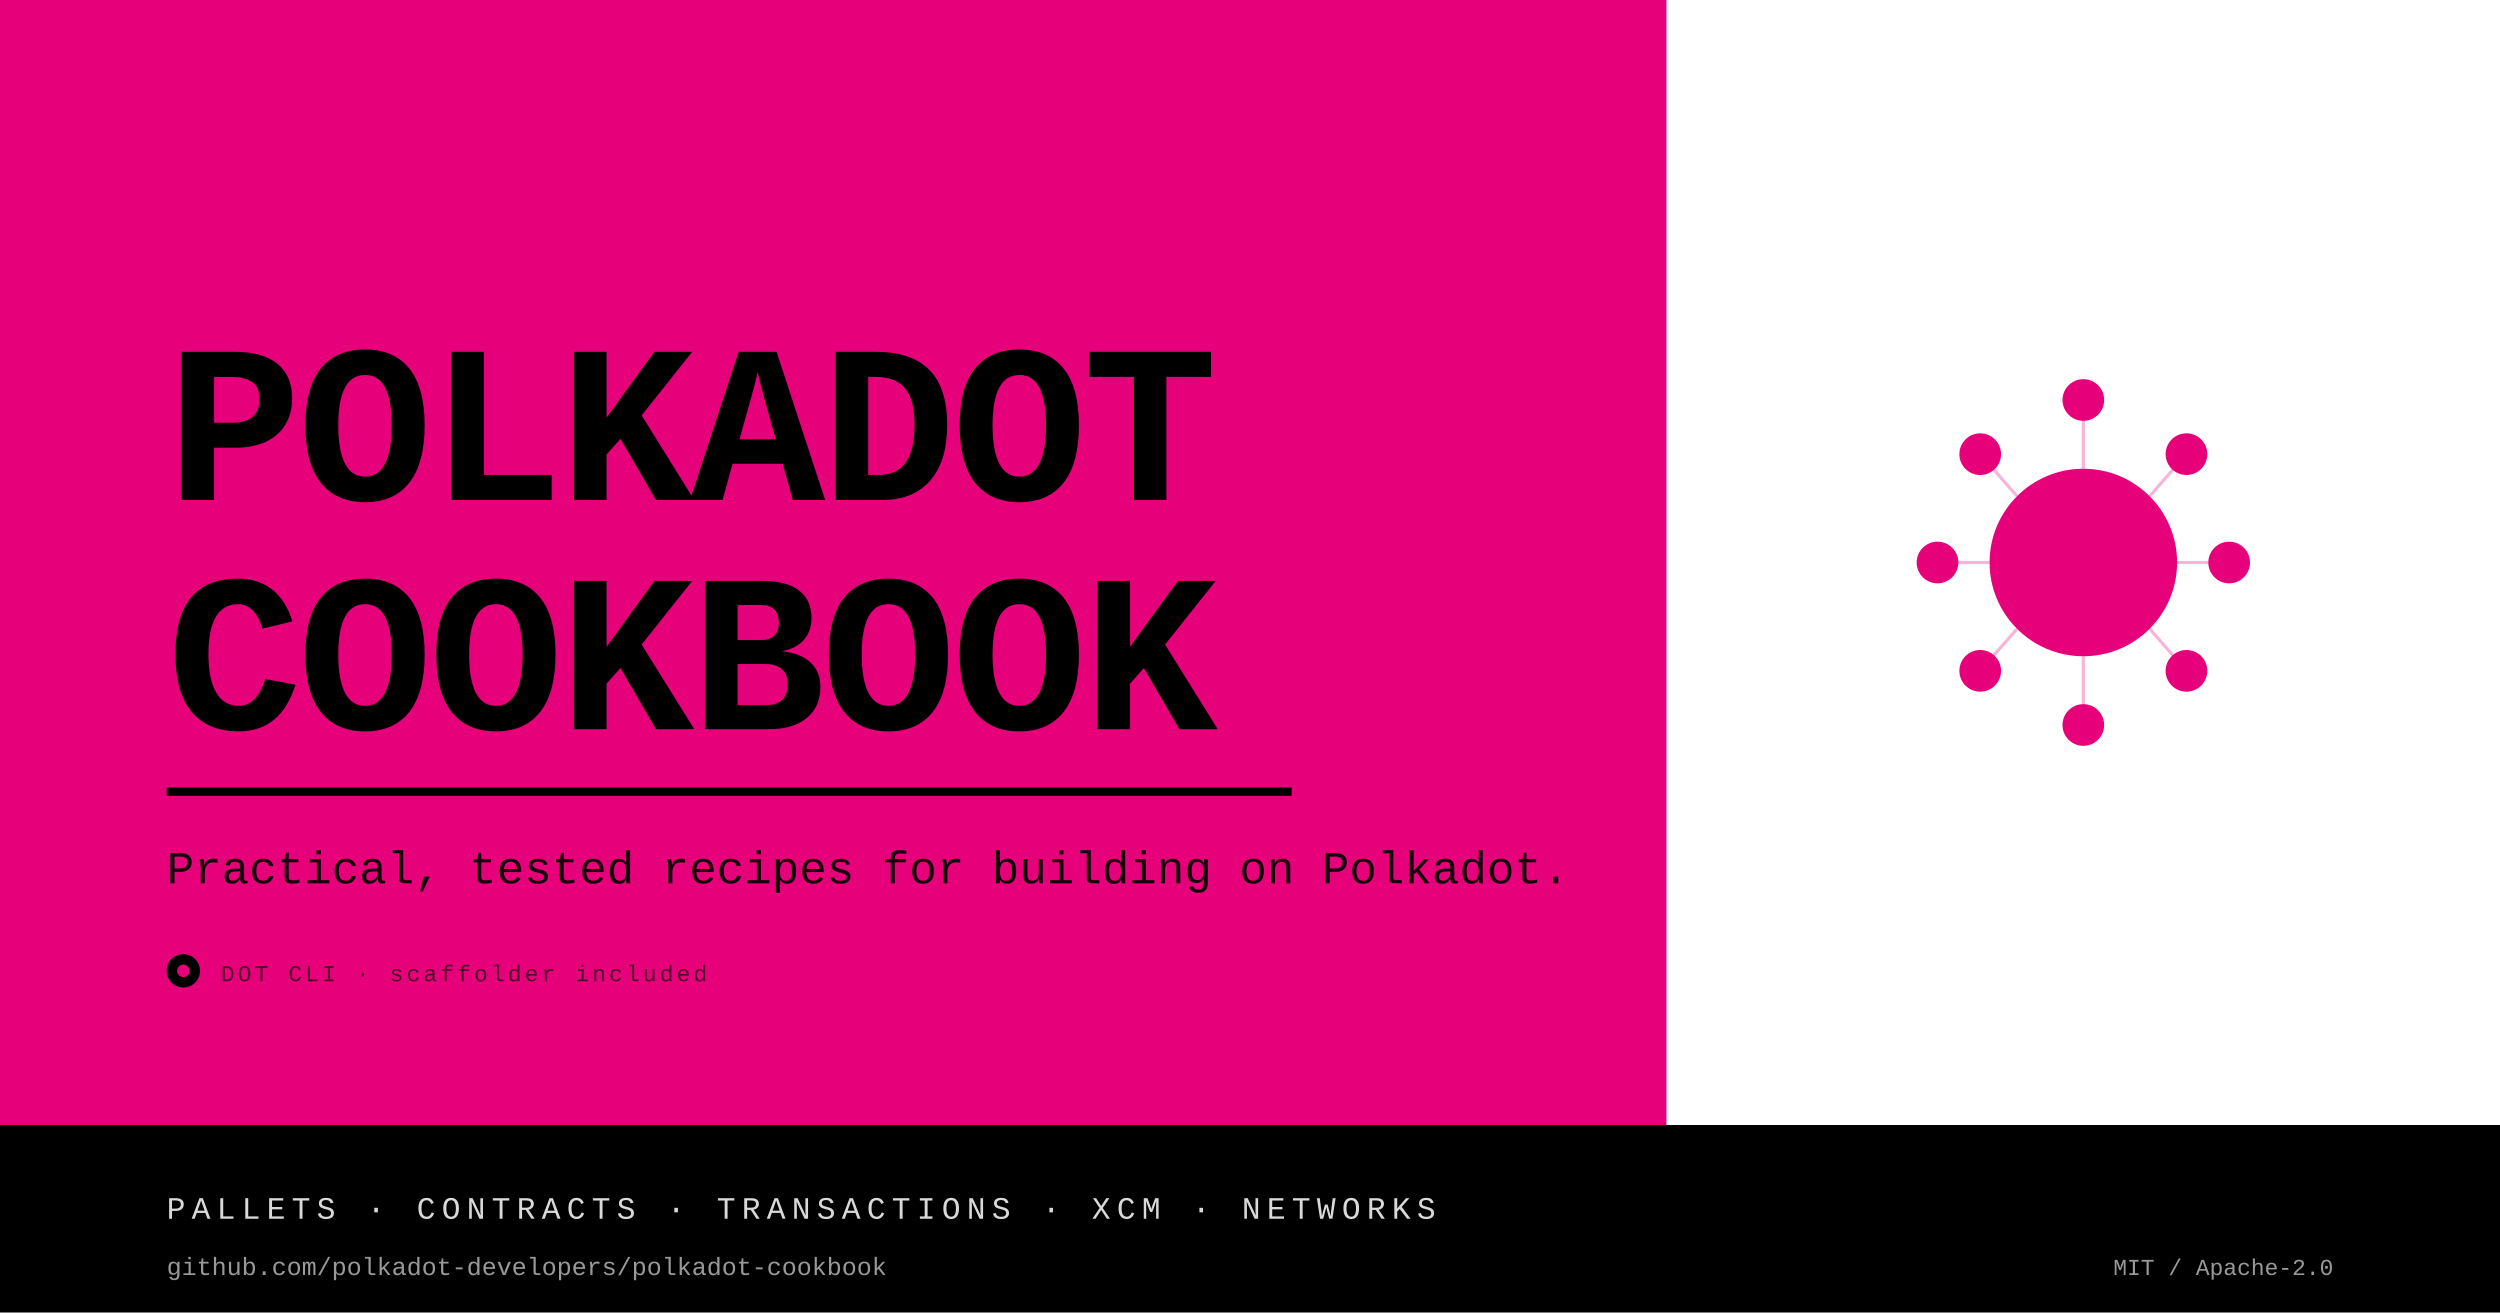
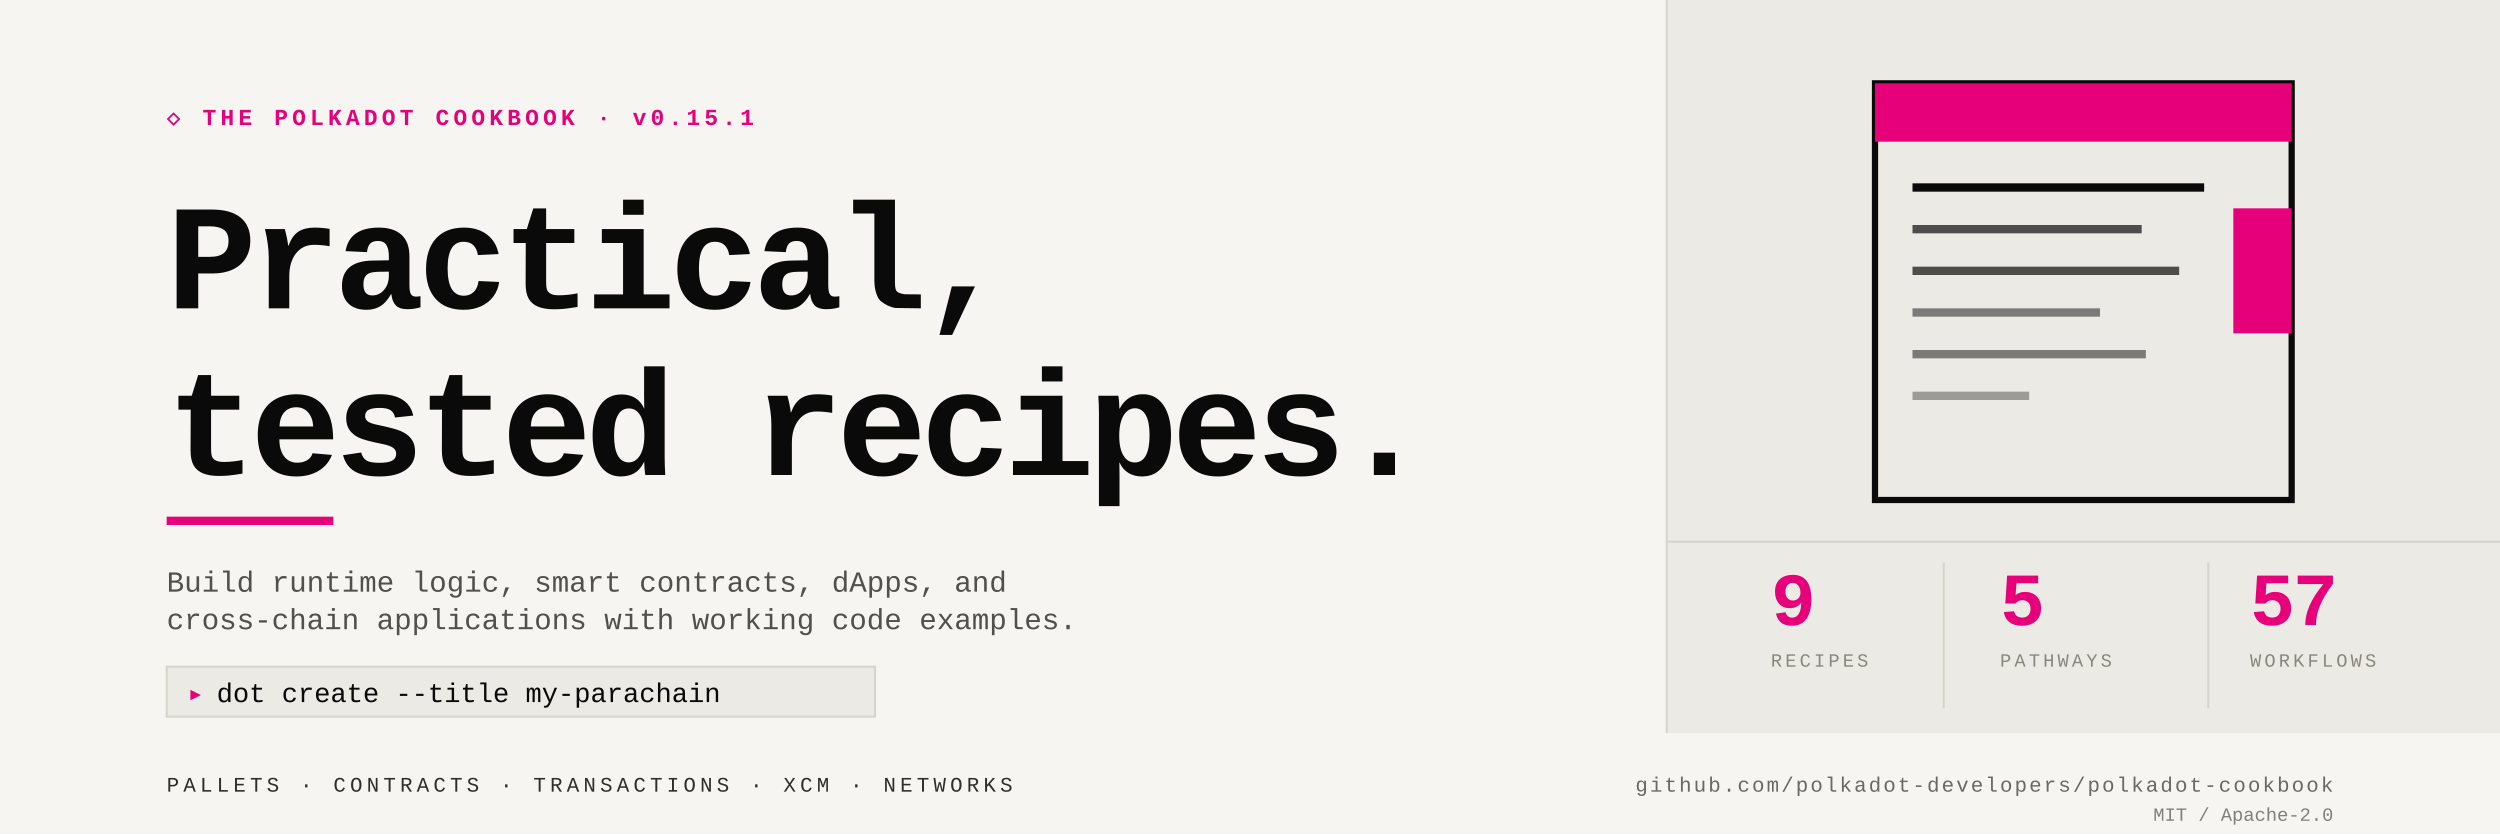
- <svg xmlns="http://www.w3.org/2000/svg" viewBox="0 0 1200 630" shape-rendering="geometricPrecision" role="img" aria-label="Polkadot Cookbook — Practical, tested recipes for building on Polkadot.">
-   <rect width="1200" height="630" fill="#FFFFFF" />
-   <rect x="0" y="0" width="800" height="540" fill="#E6007A" />
-   <text x="80" y="240" font-family="ui-monospace, Menlo, Consolas, 'Courier New', monospace" font-size="108" font-weight="700" fill="#000000" letter-spacing="-2">POLKADOT</text>
-   <text x="80" y="350" font-family="ui-monospace, Menlo, Consolas, 'Courier New', monospace" font-size="108" font-weight="700" fill="#000000" letter-spacing="-2">COOKBOOK</text>
-   <rect x="80" y="378" width="540" height="4" fill="#000000" />
-   <text x="80" y="424" font-family="ui-monospace, Menlo, Consolas, 'Courier New', monospace" font-size="22" fill="#000000" opacity="0.9">Practical, tested recipes for building on Polkadot.</text>
-   <g transform="translate(80, 458)">
-     <circle cx="8" cy="8" r="8" fill="#000000" />
-     <circle cx="8" cy="8" r="3" fill="#E6007A" />
-     <text x="26" y="13" font-family="ui-monospace, Menlo, Consolas, 'Courier New', monospace" font-size="11" fill="#000000" opacity="0.65" letter-spacing="1.5">DOT CLI · scaffolder included</text>
+ <svg xmlns="http://www.w3.org/2000/svg" viewBox="0 0 1200 400" shape-rendering="geometricPrecision" role="img" aria-label="Polkadot Cookbook — Practical, tested recipes for building on Polkadot.">
+   <rect width="1200" height="400" fill="#F6F5F2" />
+   <text x="80" y="60" font-family="'JetBrains Mono', ui-monospace, Menlo, Consolas, 'Courier New', monospace" font-size="11" font-weight="600" fill="#E6007A" letter-spacing="2">◇ THE POLKADOT COOKBOOK · v0.15.1</text>
+   <text x="80" y="148" font-family="'JetBrains Mono', ui-monospace, Menlo, Consolas, 'Courier New', monospace" font-size="72" font-weight="700" fill="#0A0A0B" letter-spacing="-3">Practical,</text>
+   <text x="80" y="228" font-family="'JetBrains Mono', ui-monospace, Menlo, Consolas, 'Courier New', monospace" font-size="72" font-weight="700" fill="#0A0A0B" letter-spacing="-3">tested recipes.</text>
+   <rect x="80" y="248" width="80" height="4" fill="#E6007A" />
+   <text x="80" y="284" font-family="'JetBrains Mono', ui-monospace, Menlo, Consolas, 'Courier New', monospace" font-size="14" fill="#51504B">Build runtime logic, smart contracts, dApps, and</text>
+   <text x="80" y="302" font-family="'JetBrains Mono', ui-monospace, Menlo, Consolas, 'Courier New', monospace" font-size="14" fill="#51504B">cross-chain applications with working code examples.</text>
+   <rect x="80" y="320" width="340" height="24" fill="#ECEAE4" stroke="#D7D4CC" stroke-width="1" />
+   <text x="90" y="337" font-family="'JetBrains Mono', ui-monospace, Menlo, Consolas, 'Courier New', monospace" font-size="13" fill="#E6007A" font-weight="700">▸</text>
+   <text x="104" y="337" font-family="'JetBrains Mono', ui-monospace, Menlo, Consolas, 'Courier New', monospace" font-size="13" fill="#0A0A0B">dot create --title my-parachain</text>
+   <rect x="800" y="0" width="400" height="352" fill="#ECEAE4" />
+   <line x1="800" y1="0" x2="800" y2="352" stroke="#D7D4CC" stroke-width="1" />
+   <g transform="translate(900, 40)">
+     <rect x="0" y="0" width="200" height="200" fill="none" stroke="#0A0A0B" stroke-width="3" />
+     <rect x="0" y="0" width="200" height="28" fill="#E6007A" />
+     <rect x="172" y="60" width="28" height="60" fill="#E6007A" />
+     <rect x="18" y="48" width="140" height="4" fill="#0A0A0B" />
+     <rect x="18" y="68" width="110" height="4" fill="#0A0A0B" opacity=".7" />
+     <rect x="18" y="88" width="128" height="4" fill="#0A0A0B" opacity=".7" />
+     <rect x="18" y="108" width="90" height="4" fill="#0A0A0B" opacity=".5" />
+     <rect x="18" y="128" width="112" height="4" fill="#0A0A0B" opacity=".5" />
+     <rect x="18" y="148" width="56" height="4" fill="#0A0A0B" opacity=".35" />
  </g>
-   <rect x="800" y="0" width="400" height="540" fill="#FFFFFF" />
-   <g transform="translate(1000, 270)">
-     <g stroke="#E6007A" stroke-width="1.5" opacity="0.3" fill="none">
-       <line x1="0" y1="-45" x2="0" y2="-78" />
-       <line x1="31.8" y1="-31.8" x2="49.5" y2="-52" />
-       <line x1="45" y1="0" x2="70" y2="0" />
-       <line x1="31.8" y1="31.8" x2="49.5" y2="52" />
-       <line x1="0" y1="45" x2="0" y2="78" />
-       <line x1="-31.8" y1="31.8" x2="-49.5" y2="52" />
-       <line x1="-45" y1="0" x2="-70" y2="0" />
-       <line x1="-31.8" y1="-31.8" x2="-49.5" y2="-52" />
-     </g>
-     <circle cx="0" cy="0" r="45" fill="#E6007A" />
-     <circle cx="0" cy="-78" r="10" fill="#E6007A" />
-     <circle cx="49.5" cy="-52" r="10" fill="#E6007A" />
-     <circle cx="70" cy="0" r="10" fill="#E6007A" />
-     <circle cx="49.5" cy="52" r="10" fill="#E6007A" />
-     <circle cx="0" cy="78" r="10" fill="#E6007A" />
-     <circle cx="-49.5" cy="52" r="10" fill="#E6007A" />
-     <circle cx="-70" cy="0" r="10" fill="#E6007A" />
-     <circle cx="-49.5" cy="-52" r="10" fill="#E6007A" />
-   </g>
-   <rect x="0" y="540" width="1200" height="90" fill="#000000" />
-   <text x="80" y="585" font-family="ui-monospace, Menlo, Consolas, 'Courier New', monospace" font-size="15" fill="#FFFFFF" opacity="0.85" letter-spacing="3">PALLETS · CONTRACTS · TRANSACTIONS · XCM · NETWORKS</text>
-   <text x="80" y="612" font-family="ui-monospace, Menlo, Consolas, 'Courier New', monospace" font-size="12" fill="#FFFFFF" opacity="0.6">github.com/polkadot-developers/polkadot-cookbook</text>
-   <text x="1120" y="612" font-family="ui-monospace, Menlo, Consolas, 'Courier New', monospace" font-size="11" fill="#FFFFFF" opacity="0.6" text-anchor="end">MIT / Apache-2.0</text>
+   <line x1="800" y1="260" x2="1200" y2="260" stroke="#D7D4CC" stroke-width="1" />
+   <text x="850" y="300" font-family="'JetBrains Mono', ui-monospace, Menlo, Consolas, 'Courier New', monospace" font-size="36" font-weight="700" fill="#E6007A" letter-spacing="-1">9</text>
+   <text x="850" y="320" font-family="'JetBrains Mono', ui-monospace, Menlo, Consolas, 'Courier New', monospace" font-size="9" fill="#8A867B" letter-spacing="1.5">RECIPES</text>
+   <line x1="933" y1="270" x2="933" y2="340" stroke="#D7D4CC" stroke-width="1" />
+   <text x="960" y="300" font-family="'JetBrains Mono', ui-monospace, Menlo, Consolas, 'Courier New', monospace" font-size="36" font-weight="700" fill="#E6007A" letter-spacing="-1">5</text>
+   <text x="960" y="320" font-family="'JetBrains Mono', ui-monospace, Menlo, Consolas, 'Courier New', monospace" font-size="9" fill="#8A867B" letter-spacing="1.5">PATHWAYS</text>
+   <line x1="1060" y1="270" x2="1060" y2="340" stroke="#D7D4CC" stroke-width="1" />
+   <text x="1080" y="300" font-family="'JetBrains Mono', ui-monospace, Menlo, Consolas, 'Courier New', monospace" font-size="36" font-weight="700" fill="#E6007A" letter-spacing="-1">57</text>
+   <text x="1080" y="320" font-family="'JetBrains Mono', ui-monospace, Menlo, Consolas, 'Courier New', monospace" font-size="9" fill="#8A867B" letter-spacing="1.5">WORKFLOWS</text>
+   <rect x="0" y="352" width="1200" height="48" fill="#F6F5F2" />
+   <text x="80" y="380" font-family="'JetBrains Mono', ui-monospace, Menlo, Consolas, 'Courier New', monospace" font-size="10" fill="#0A0A0B" letter-spacing="2" opacity=".85">PALLETS · CONTRACTS · TRANSACTIONS · XCM · NETWORKS</text>
+   <text x="1120" y="380" font-family="'JetBrains Mono', ui-monospace, Menlo, Consolas, 'Courier New', monospace" font-size="10" fill="#0A0A0B" text-anchor="end" opacity=".6" letter-spacing="1">github.com/polkadot-developers/polkadot-cookbook</text>
+   <text x="1120" y="394" font-family="'JetBrains Mono', ui-monospace, Menlo, Consolas, 'Courier New', monospace" font-size="9" fill="#0A0A0B" text-anchor="end" opacity=".5">MIT / Apache-2.0</text>
</svg>
